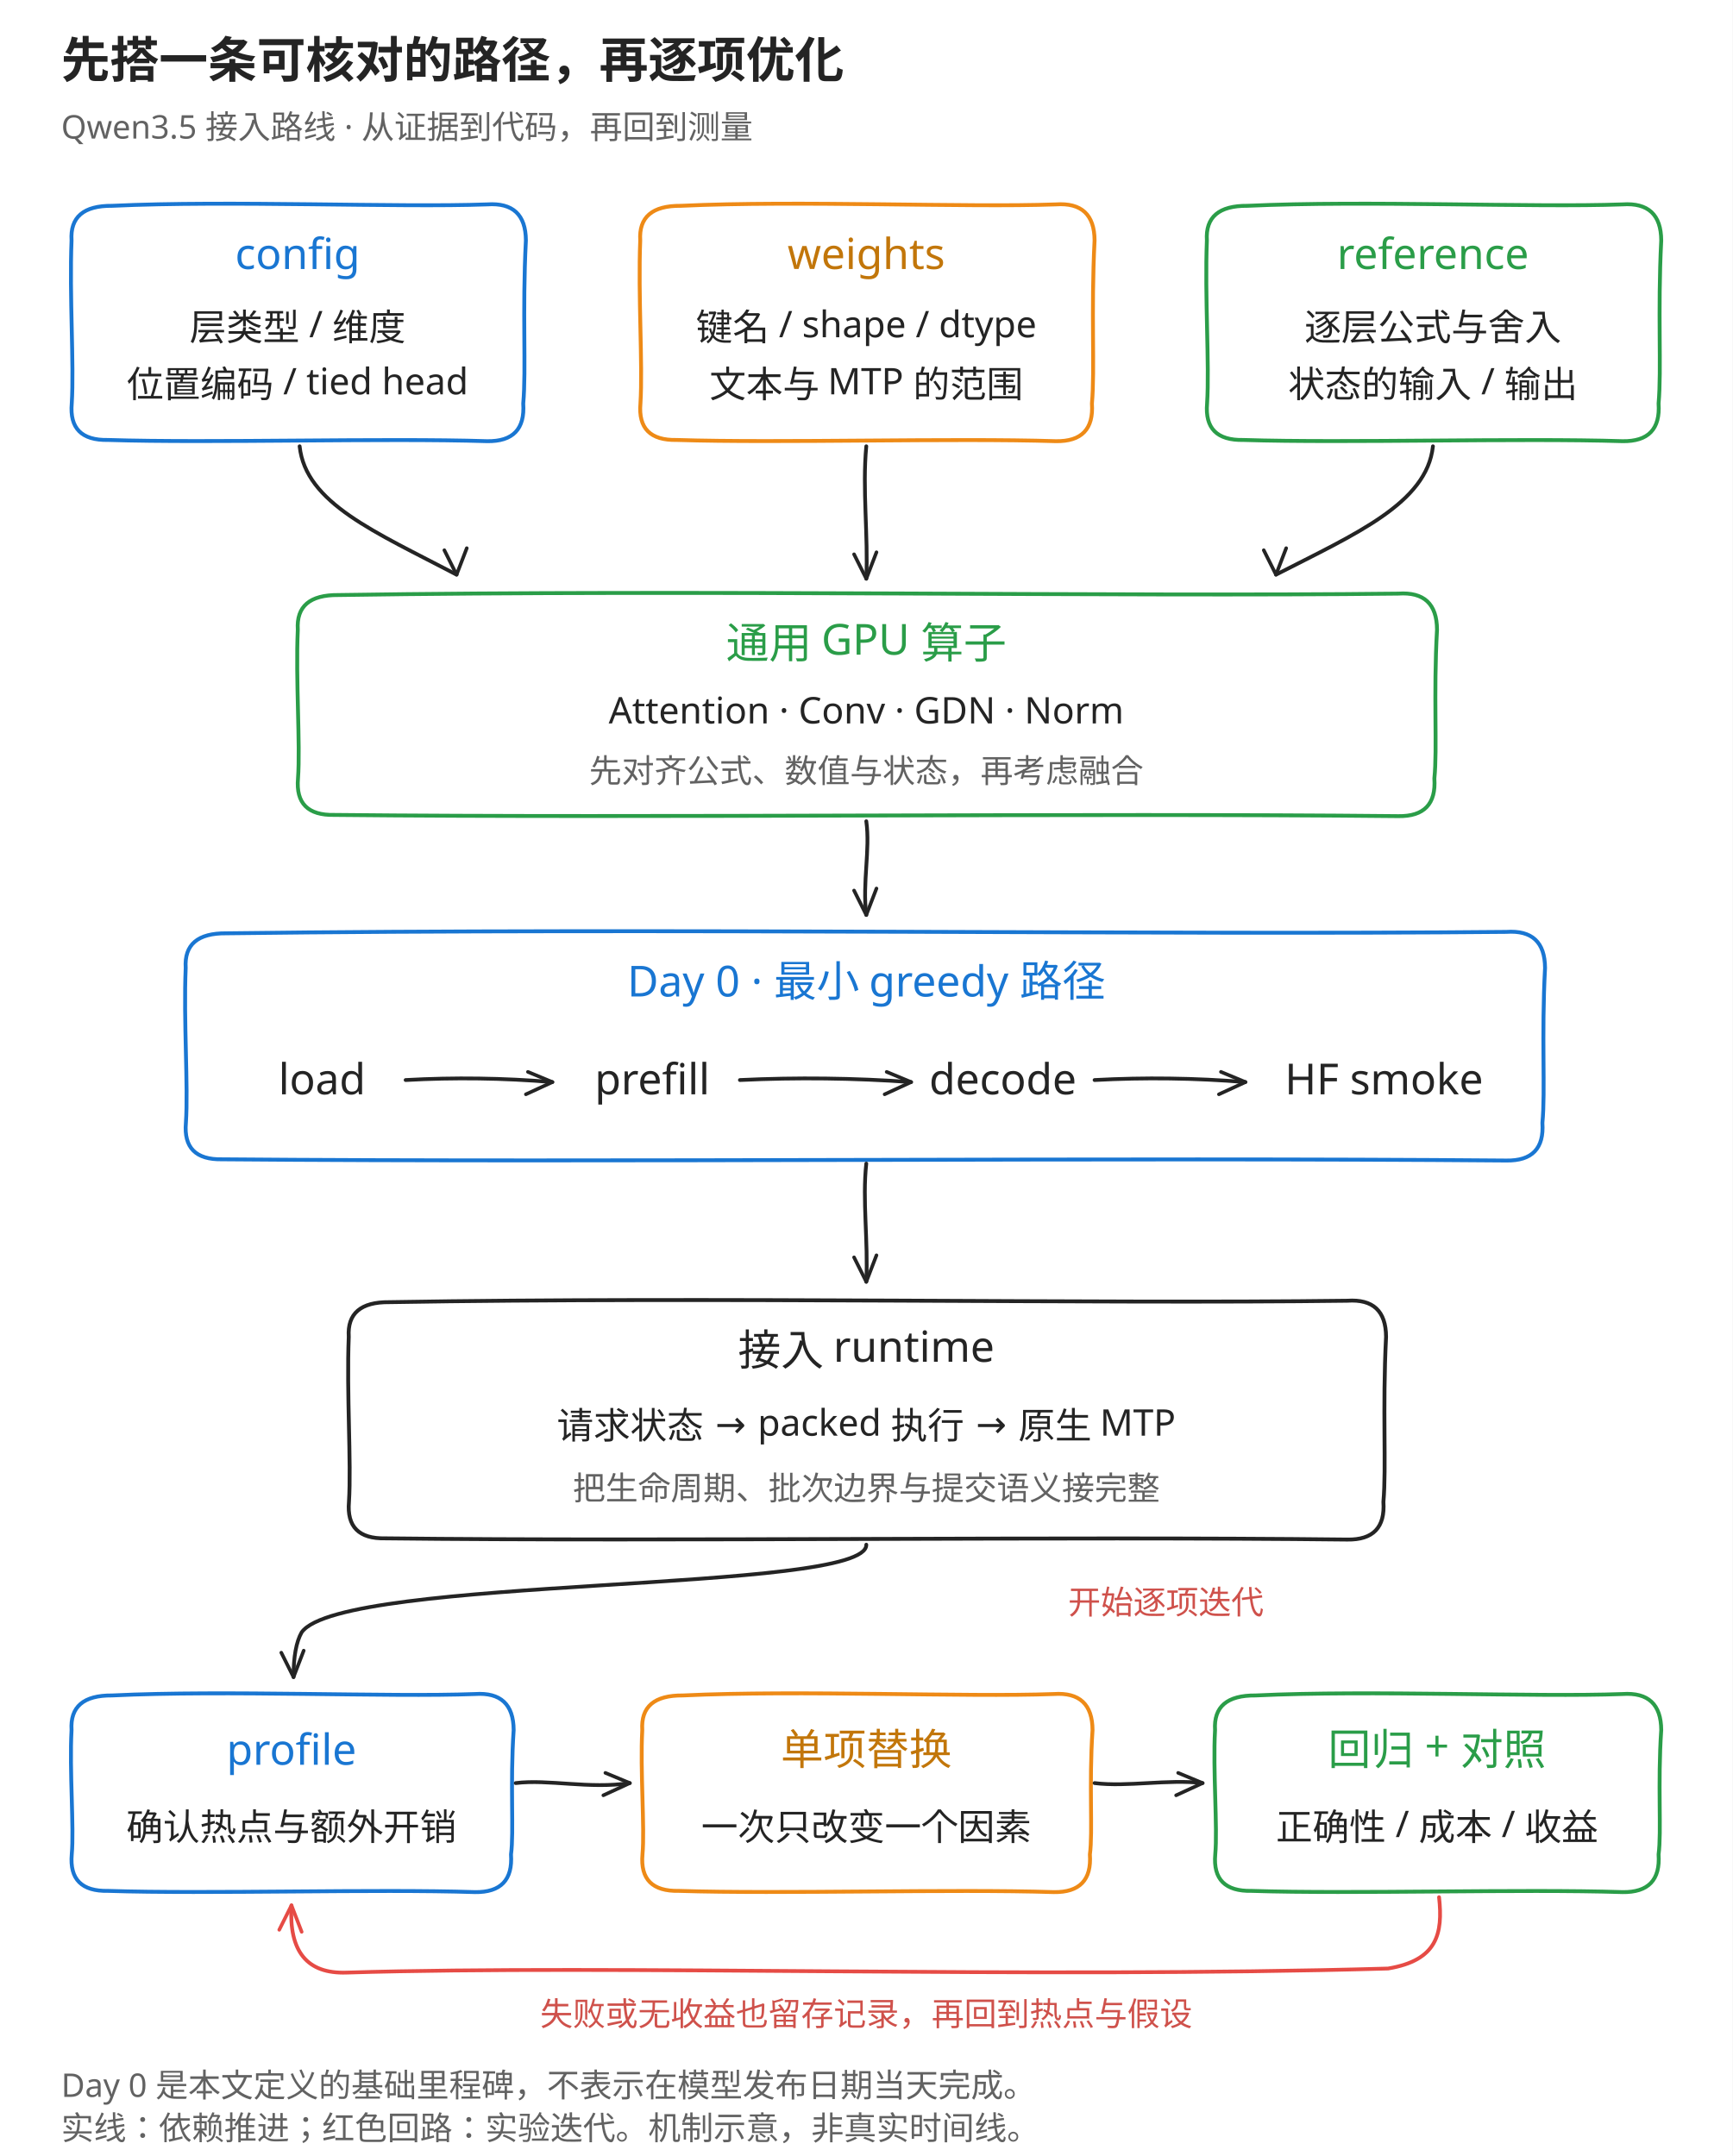
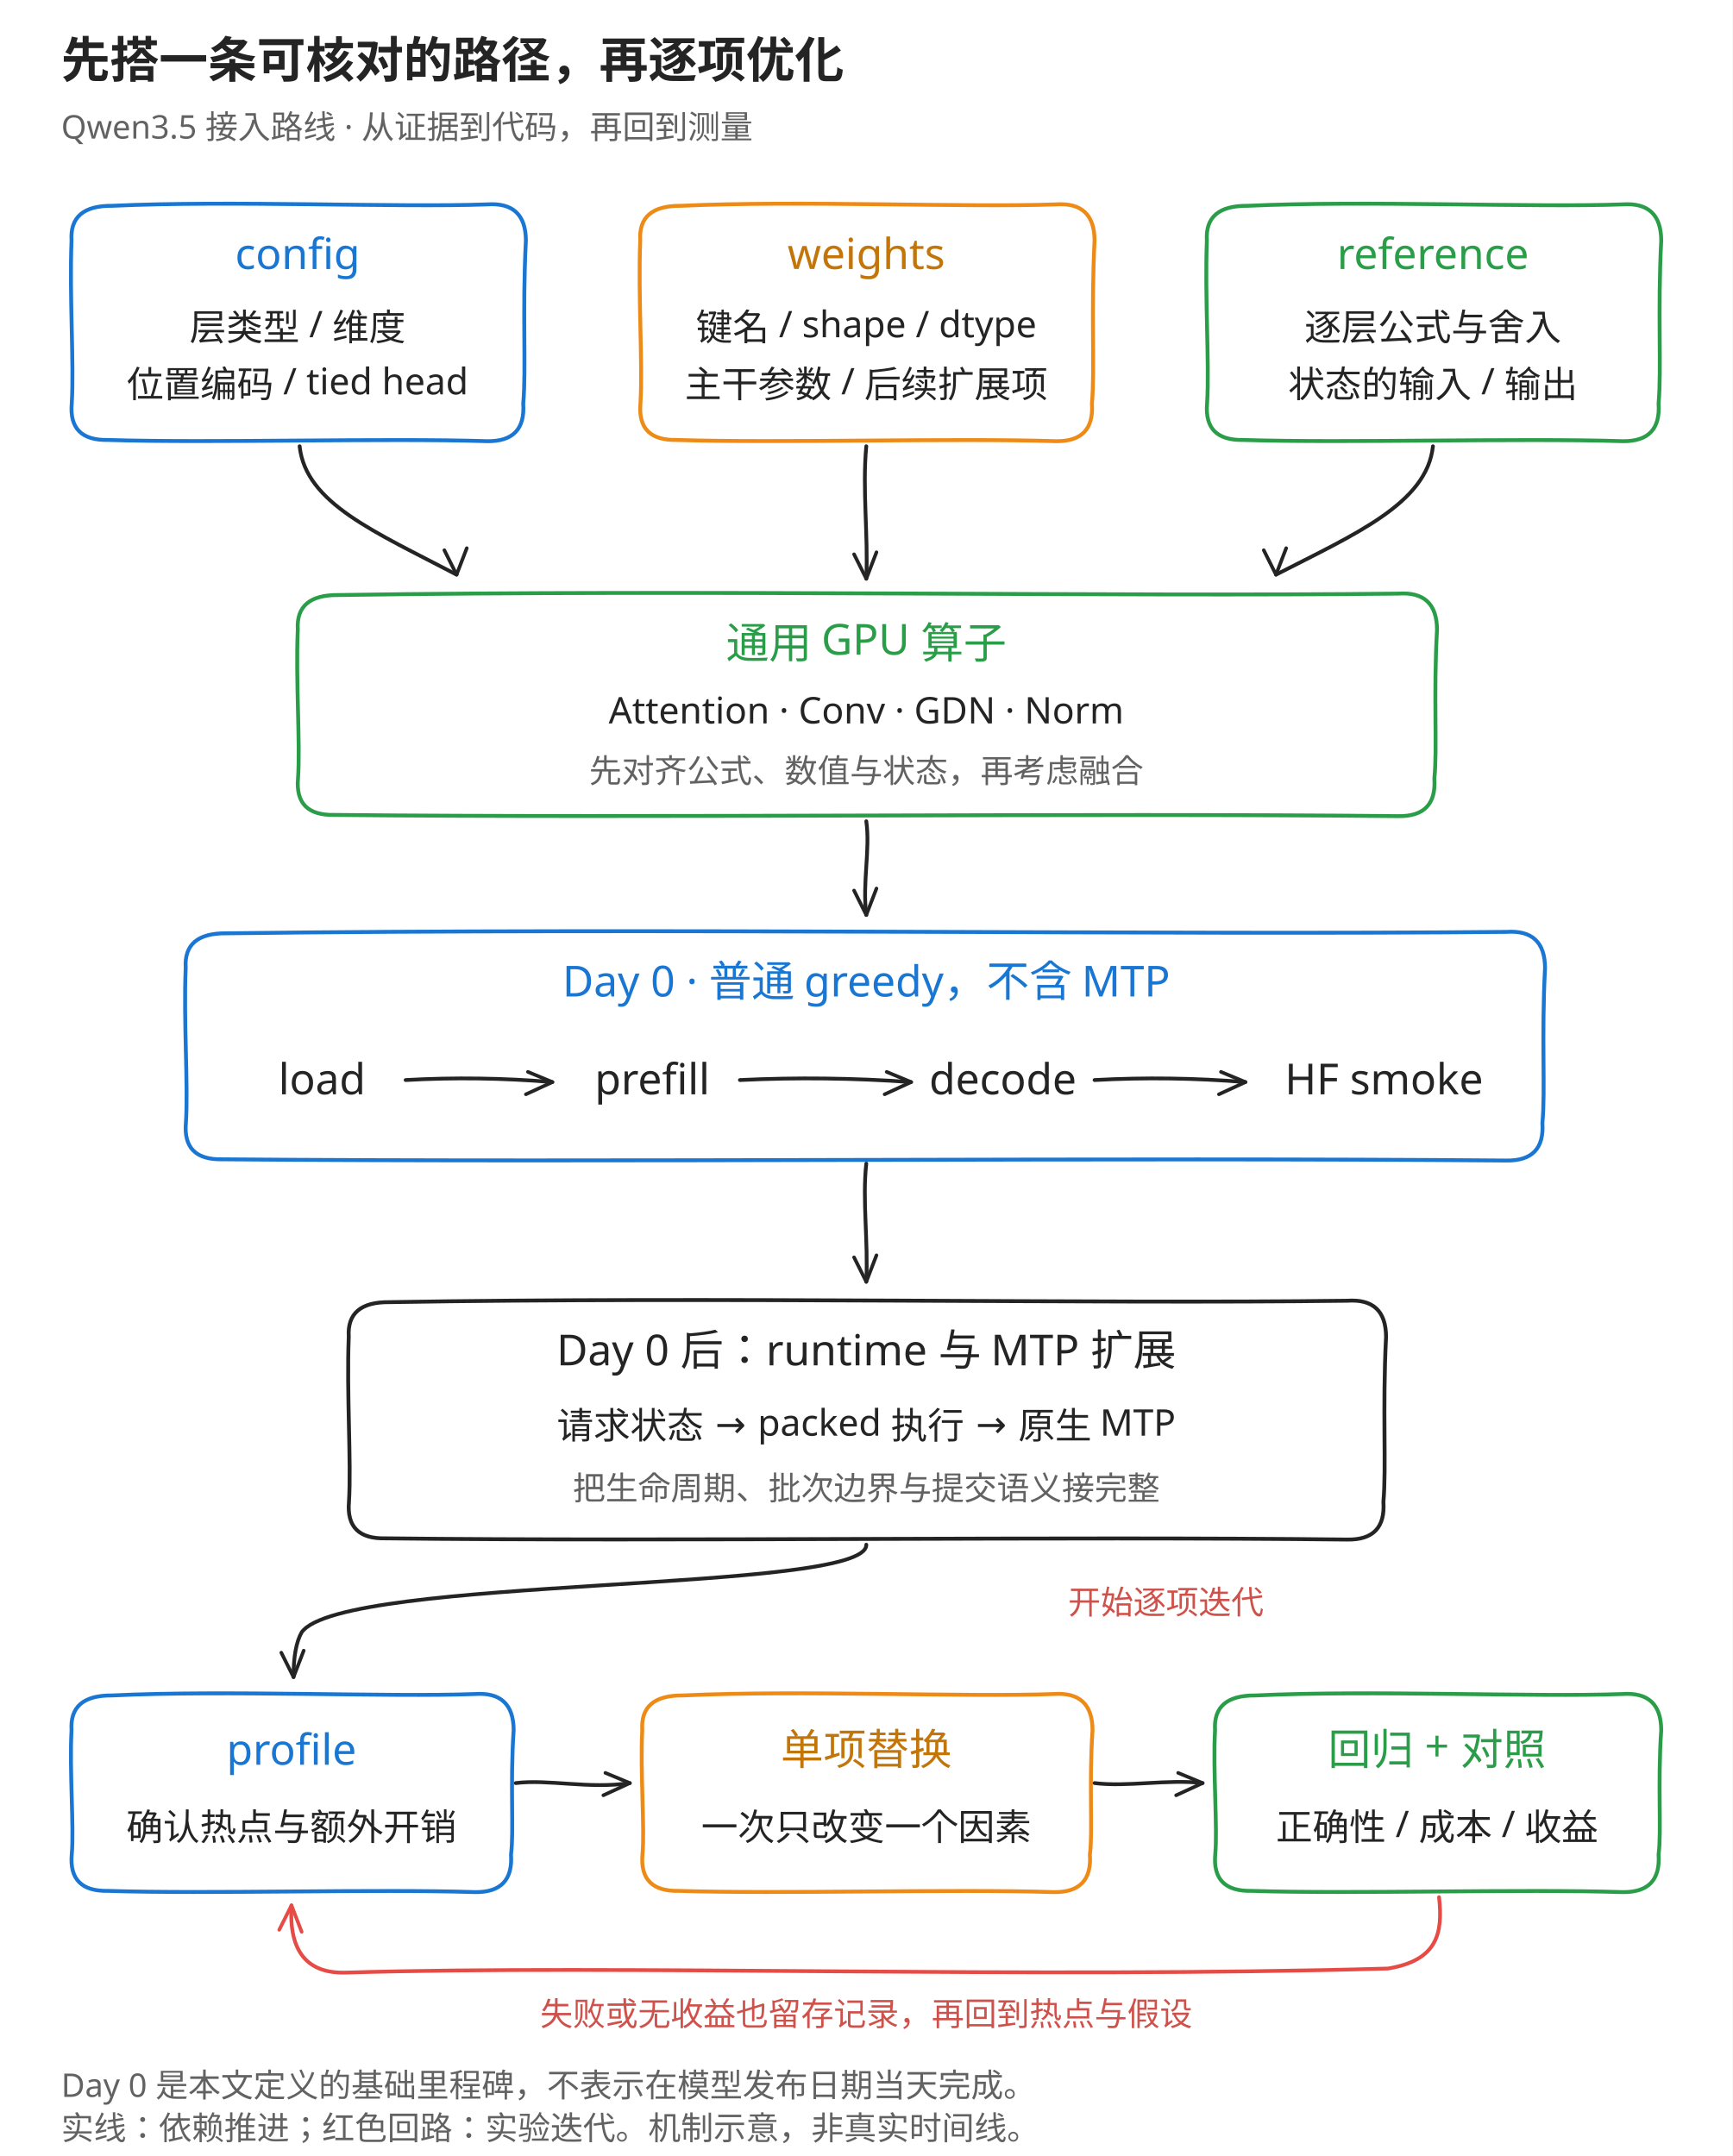
<svg xmlns="http://www.w3.org/2000/svg" width="850" height="1058" viewBox="0 0 850 1058" role="img" aria-labelledby="title desc">
  <style>text{font-family:"Comic Sans MS","Chalkboard","Bradley Hand","Kaiti SC","STKaiti","KaiTi","PingFang SC","Microsoft YaHei",sans-serif;font-size:18px;fill:#242424}.title{font-size:24px;font-weight:600}.label{font-size:21px}.small{font-size:16px;fill:#626262}.mono{font-family:"Comic Sans MS","Chalkboard","PingFang SC",sans-serif}.blue{fill:#1976d2}.green{fill:#2a9d48}.orange{fill:#c2760a}.red{fill:#cf514b}path{stroke-linecap:round;stroke-linejoin:round}</style>
  <defs>
    <pattern id="hatchGreen" patternUnits="userSpaceOnUse" width="11" height="11" patternTransform="rotate(35)">
      <path d="M0 0 V11" stroke="#acd8b8" stroke-width="1.2" />
    </pattern>
    <pattern id="hatchBlue" patternUnits="userSpaceOnUse" width="11" height="11" patternTransform="rotate(35)">
      <path d="M0 0 V11" stroke="#abd3ed" stroke-width="1.2" />
    </pattern>
  </defs>
  <rect width="850" height="1058" fill="white" />
  <text x="30" y="38" class="title">先搭一条可核对的路径，再逐项优化</text>
  <text x="30" y="68" class="small">Qwen3.5 接入路线 · 从证据到代码，再回到测量</text>
  <path d="M55 101 C112.7 98.3 194.84 101.9 239 100.3 Q257.9 99 258 118 C256.2 153.36 258.2 181.2 256.7 198 Q258 216.8 239 216.5 C188.18 214.9 103.82 217.5 53 215.9 Q33.6 216.3 35.2 198 C36.4 178.88 34 145.24 35.1 118 Q34 100.8 55 101 Z" fill="white" stroke="#1976d2" stroke-width="1.9" />
  <text x="146" y="132" class="label blue" text-anchor="middle">config</text>
  <text x="146" y="167" text-anchor="middle">层类型 / 维度</text>
  <text x="146" y="195" text-anchor="middle">位置编码 / tied head</text>
  <path d="M334 101 C391.7 98.3 473.84 101.9 518 100.3 Q536.9 99 537 118 C535.2 153.36 537.2 181.2 535.7 198 Q537 216.8 518 216.5 C467.18 214.9 382.82 217.5 332 215.9 Q312.6 216.3 314.2 198 C315.4 178.88 313 145.24 314.1 118 Q313 100.8 334 101 Z" fill="white" stroke="#ee8a16" stroke-width="1.9" />
  <text x="425" y="132" class="label orange" text-anchor="middle">weights</text>
  <text x="425" y="167" text-anchor="middle">键名 / shape / dtype</text>
-   <text x="425" y="195" text-anchor="middle">文本与 MTP 的范围</text>
+   <text x="425" y="195" text-anchor="middle">主干参数 / 后续扩展项</text>
  <path d="M612 101 C669.7 98.3 751.84 101.9 796 100.3 Q814.9 99 815 118 C813.2 153.36 815.2 181.2 813.7 198 Q815 216.8 796 216.5 C745.18 214.9 660.82 217.5 610 215.9 Q590.6 216.3 592.2 198 C593.4 178.88 591 145.24 592.1 118 Q591 100.8 612 101 Z" fill="white" stroke="#2a9d48" stroke-width="1.9" />
  <text x="703" y="132" class="label green" text-anchor="middle">reference</text>
  <text x="703" y="167" text-anchor="middle">逐层公式与舍入</text>
  <text x="703" y="195" text-anchor="middle">状态的输入 / 输出</text>
  <path d="M147 219 C150 247 184 261 224 282" fill="none" stroke="#242424" stroke-width="1.85" />
  <path d="M218 270 L224 282 L229 269" fill="none" stroke="#242424" stroke-width="1.75" />
  <path d="M425 219 C423 240 426 263 425 284" fill="none" stroke="#242424" stroke-width="1.85" />
  <path d="M419 272 L425 284 L430 271" fill="none" stroke="#242424" stroke-width="1.75" />
  <path d="M703 219 C700 247 665 262 626 282" fill="none" stroke="#242424" stroke-width="1.85" />
  <path d="M620 270 L626 282 L631 269" fill="none" stroke="#242424" stroke-width="1.75" />
  <path d="M166 292 C341.3 289.3 547.76 292.9 686 291.3 Q704.9 290 705 309 C703.2 341.14 705.2 367.3 703.7 382 Q705 400.8 686 400.5 C531.02 398.9 318.98 401.5 164 399.9 Q144.6 400.3 146.2 382 C147.4 365.12 145 333.51 146.1 309 Q145 291.8 166 292 Z" fill="white" stroke="#2a9d48" stroke-width="1.9" />
  <text x="425" y="323" class="label green" text-anchor="middle">通用 GPU 算子</text>
  <text x="425" y="355" text-anchor="middle">Attention · Conv · GDN · Norm</text>
  <text x="425" y="384" class="small" text-anchor="middle">先对齐公式、数值与状态，再考虑融合</text>
  <path d="M425 403 C427 417 423 433 425 449" fill="none" stroke="#242424" stroke-width="1.85" />
  <path d="M419 437 L425 449 L430 436" fill="none" stroke="#242424" stroke-width="1.75" />
  <path d="M111 458 C324.1 455.3 570.52 458.9 739 457.3 Q757.9 456 758 475 C756.2 508.52 758.2 535.4 756.7 551 Q758 569.8 739 569.5 C550.54 567.9 297.46 570.5 109 568.9 Q89.6 569.3 91.2 551 C92.4 533.16 90 500.68 91.1 475 Q90 457.8 111 458 Z" fill="white" stroke="#1976d2" stroke-width="1.9" />
-   <text x="425" y="489" class="label blue" text-anchor="middle">Day 0 · 最小 greedy 路径</text>
+   <text x="425" y="489" class="label blue" text-anchor="middle">Day 0 · 普通 greedy，不含 MTP</text>
  <text x="158" y="537" class="label" text-anchor="middle">load</text>
  <text x="320" y="537" class="label" text-anchor="middle">prefill</text>
  <text x="492" y="537" class="label" text-anchor="middle">decode</text>
  <text x="679" y="537" class="label" text-anchor="middle">HF smoke</text>
  <path d="M199 530 Q235.0 528 271 531" fill="none" stroke="#242424" stroke-width="1.85" />
  <path d="M259 526 L271 531 L258 537" fill="none" stroke="#242424" stroke-width="1.75" />
  <path d="M363 530 Q405.0 528 447 531" fill="none" stroke="#242424" stroke-width="1.85" />
  <path d="M435 526 L447 531 L434 537" fill="none" stroke="#242424" stroke-width="1.75" />
  <path d="M537 530 Q574.0 528 611 531" fill="none" stroke="#242424" stroke-width="1.85" />
  <path d="M599 526 L611 531 L598 537" fill="none" stroke="#242424" stroke-width="1.75" />
  <path d="M425 571 C423 589 426 609 425 629" fill="none" stroke="#242424" stroke-width="1.85" />
  <path d="M419 617 L425 629 L430 616" fill="none" stroke="#242424" stroke-width="1.75" />
  <path d="M191 639 C348.8 636.3 536.76 639.9 661 638.3 Q679.9 637 680 656 C678.2 691.82 680.2 719.9 678.7 737 Q680 755.8 661 755.5 C521.52 753.9 328.48 756.5 189 754.9 Q169.6 755.3 171.2 737 C172.4 717.56 170 683.63 171.1 656 Q170 638.8 191 639 Z" fill="white" stroke="#242424" stroke-width="1.9" />
-   <text x="425" y="670" class="label" text-anchor="middle">接入 runtime</text>
+   <text x="425" y="670" class="label" text-anchor="middle">Day 0 后：runtime 与 MTP 扩展</text>
  <text x="425" y="706" text-anchor="middle">请求状态  →  packed 执行  →  原生 MTP</text>
  <text x="425" y="736" class="small" text-anchor="middle">把生命周期、批次边界与提交语义接完整</text>
  <path d="M425 758 C426 782 168 773 148 801 Q144 808 144 823" fill="none" stroke="#242424" stroke-width="1.85" />
  <path d="M138 811 L144 823 L149 810" fill="none" stroke="#242424" stroke-width="1.75" />
  <text x="572" y="792" class="small red" text-anchor="middle">开始逐项迭代</text>
  <path d="M55 832 C110.6 829.3 190.52 832.9 233 831.3 Q251.9 830 252 849 C250.2 875.62 252.2 898.9 250.7 910 Q252 928.8 233 928.5 C184.04 926.9 101.96 929.5 53 927.9 Q33.6 928.3 35.2 910 C36.4 896.96 34 868.83 35.1 849 Q34 831.8 55 832 Z" fill="white" stroke="#1976d2" stroke-width="1.9" />
  <text x="143.0" y="866" class="label blue" text-anchor="middle">profile</text>
  <text x="143.0" y="903" text-anchor="middle">确认热点与额外开销</text>
  <path d="M335 832 C392.0 829.3 473.4 832.9 517 831.3 Q535.9 830 536 849 C534.2 875.62 536.2 898.9 534.7 910 Q536 928.8 517 928.5 C466.8 926.9 383.2 929.5 333 927.9 Q313.6 928.3 315.2 910 C316.4 896.96 314 868.83 315.1 849 Q314 831.8 335 832 Z" fill="white" stroke="#ee8a16" stroke-width="1.9" />
  <text x="425.0" y="866" class="label orange" text-anchor="middle">单项替换</text>
  <text x="425.0" y="903" text-anchor="middle">一次只改变一个因素</text>
  <path d="M616 832 C672.3 829.3 752.96 832.9 796 831.3 Q814.9 830 815 849 C813.2 875.62 815.2 898.9 813.7 910 Q815 928.8 796 928.5 C746.42 926.9 663.58 929.5 614 927.9 Q594.6 928.3 596.2 910 C597.4 896.96 595 868.83 596.1 849 Q595 831.8 616 832 Z" fill="white" stroke="#2a9d48" stroke-width="1.9" />
  <text x="705.0" y="866" class="label green" text-anchor="middle">回归 + 对照</text>
  <text x="705.0" y="903" text-anchor="middle">正确性 / 成本 / 收益</text>
  <path d="M253 875 C269 873 289 878 309 875" fill="none" stroke="#242424" stroke-width="1.85" />
  <path d="M297 870 L309 875 L296 881" fill="none" stroke="#242424" stroke-width="1.75" />
  <path d="M537 875 C553 877 573 873 590 875" fill="none" stroke="#242424" stroke-width="1.85" />
  <path d="M578 870 L590 875 L577 881" fill="none" stroke="#242424" stroke-width="1.75" />
  <path d="M706 931 C708 949 705 962 681 966 C506 971 302 964 170 968 Q141 969 143 935" fill="none" stroke="#e64b45" stroke-width="1.85" />
  <path d="M137 947 L143 935 L148 948" fill="none" stroke="#e64b45" stroke-width="1.75" />
  <text x="425" y="994" class="small red" text-anchor="middle">失败或无收益也留存记录，再回到热点与假设</text>
  <text x="30" y="1029" class="small">Day 0 是本文定义的基础里程碑，不表示在模型发布日期当天完成。</text>
  <text x="30" y="1050" class="small">实线：依赖推进；红色回路：实验迭代。机制示意，非真实时间线。</text>
</svg>
